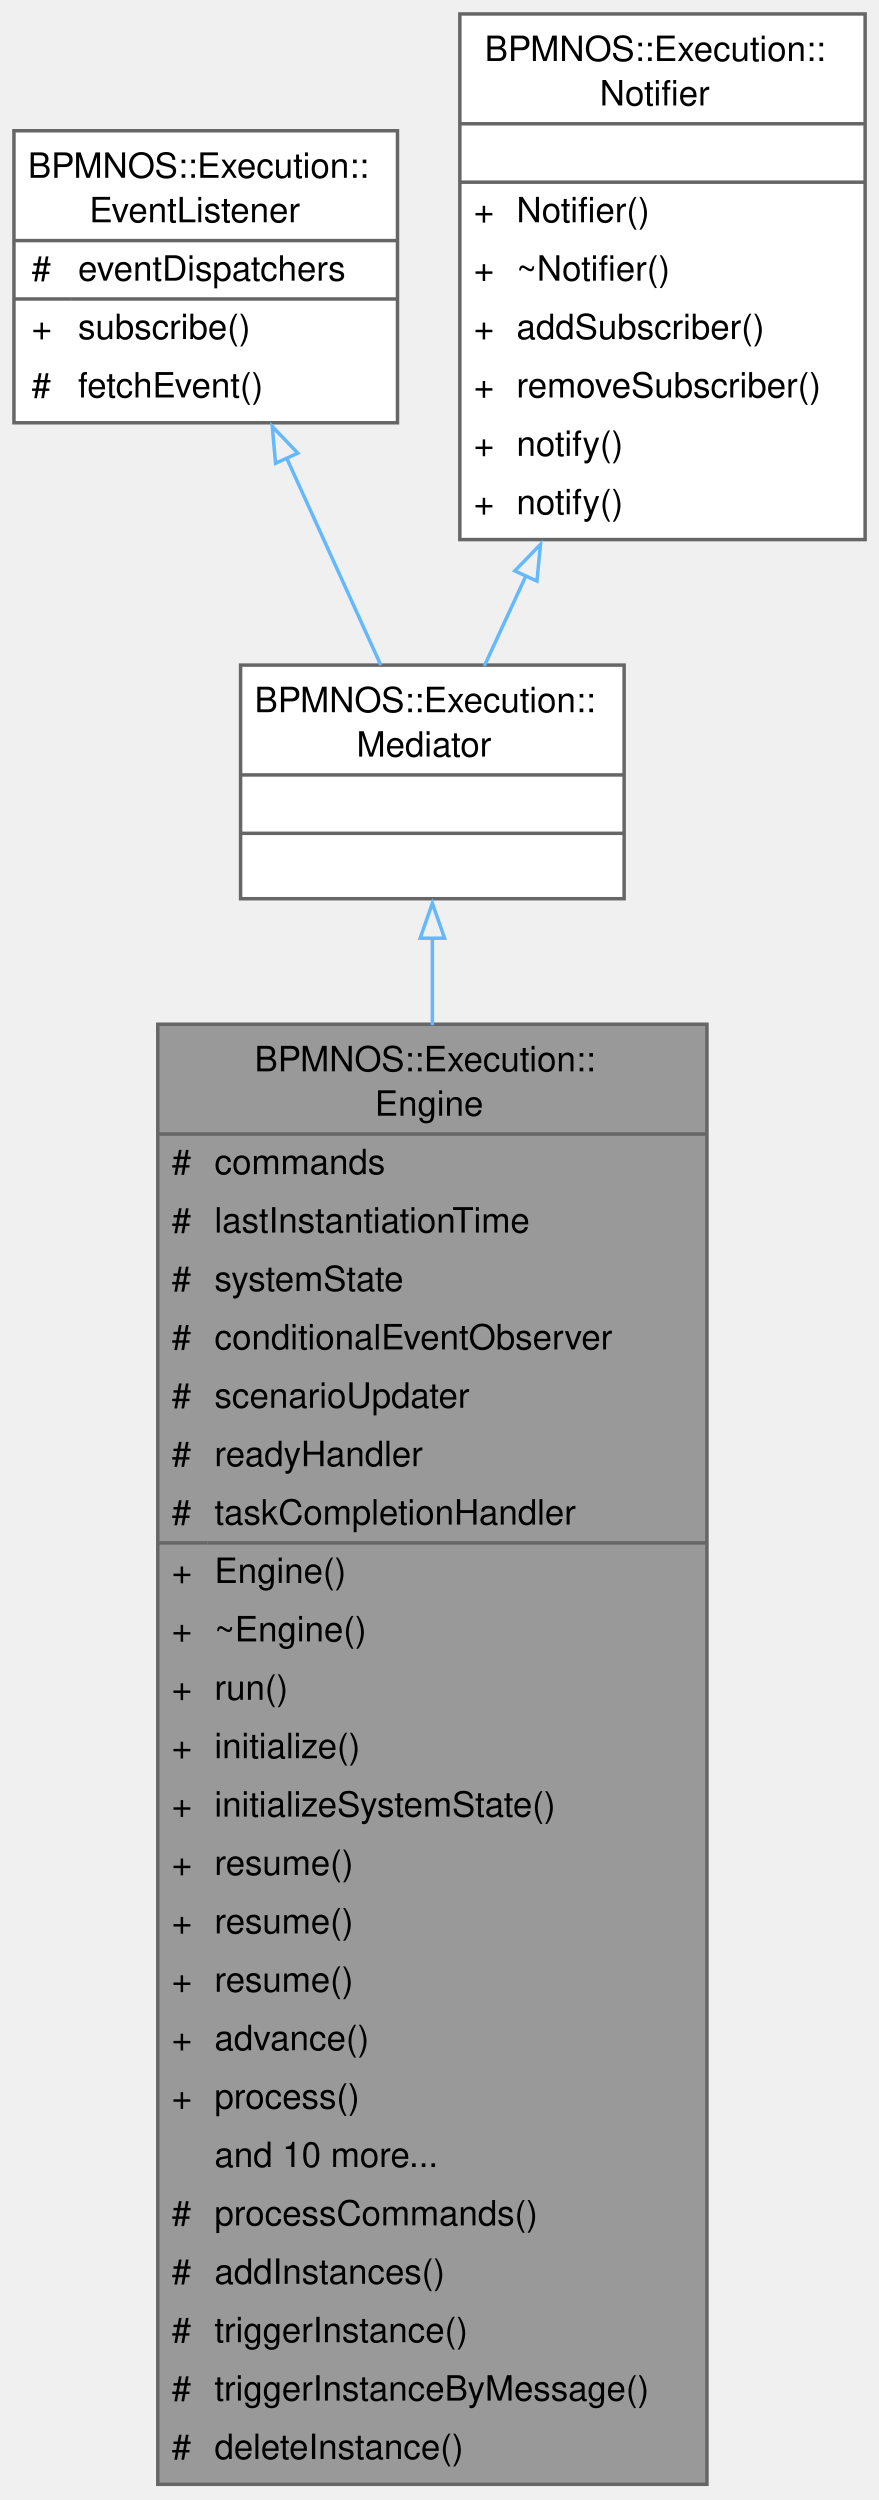
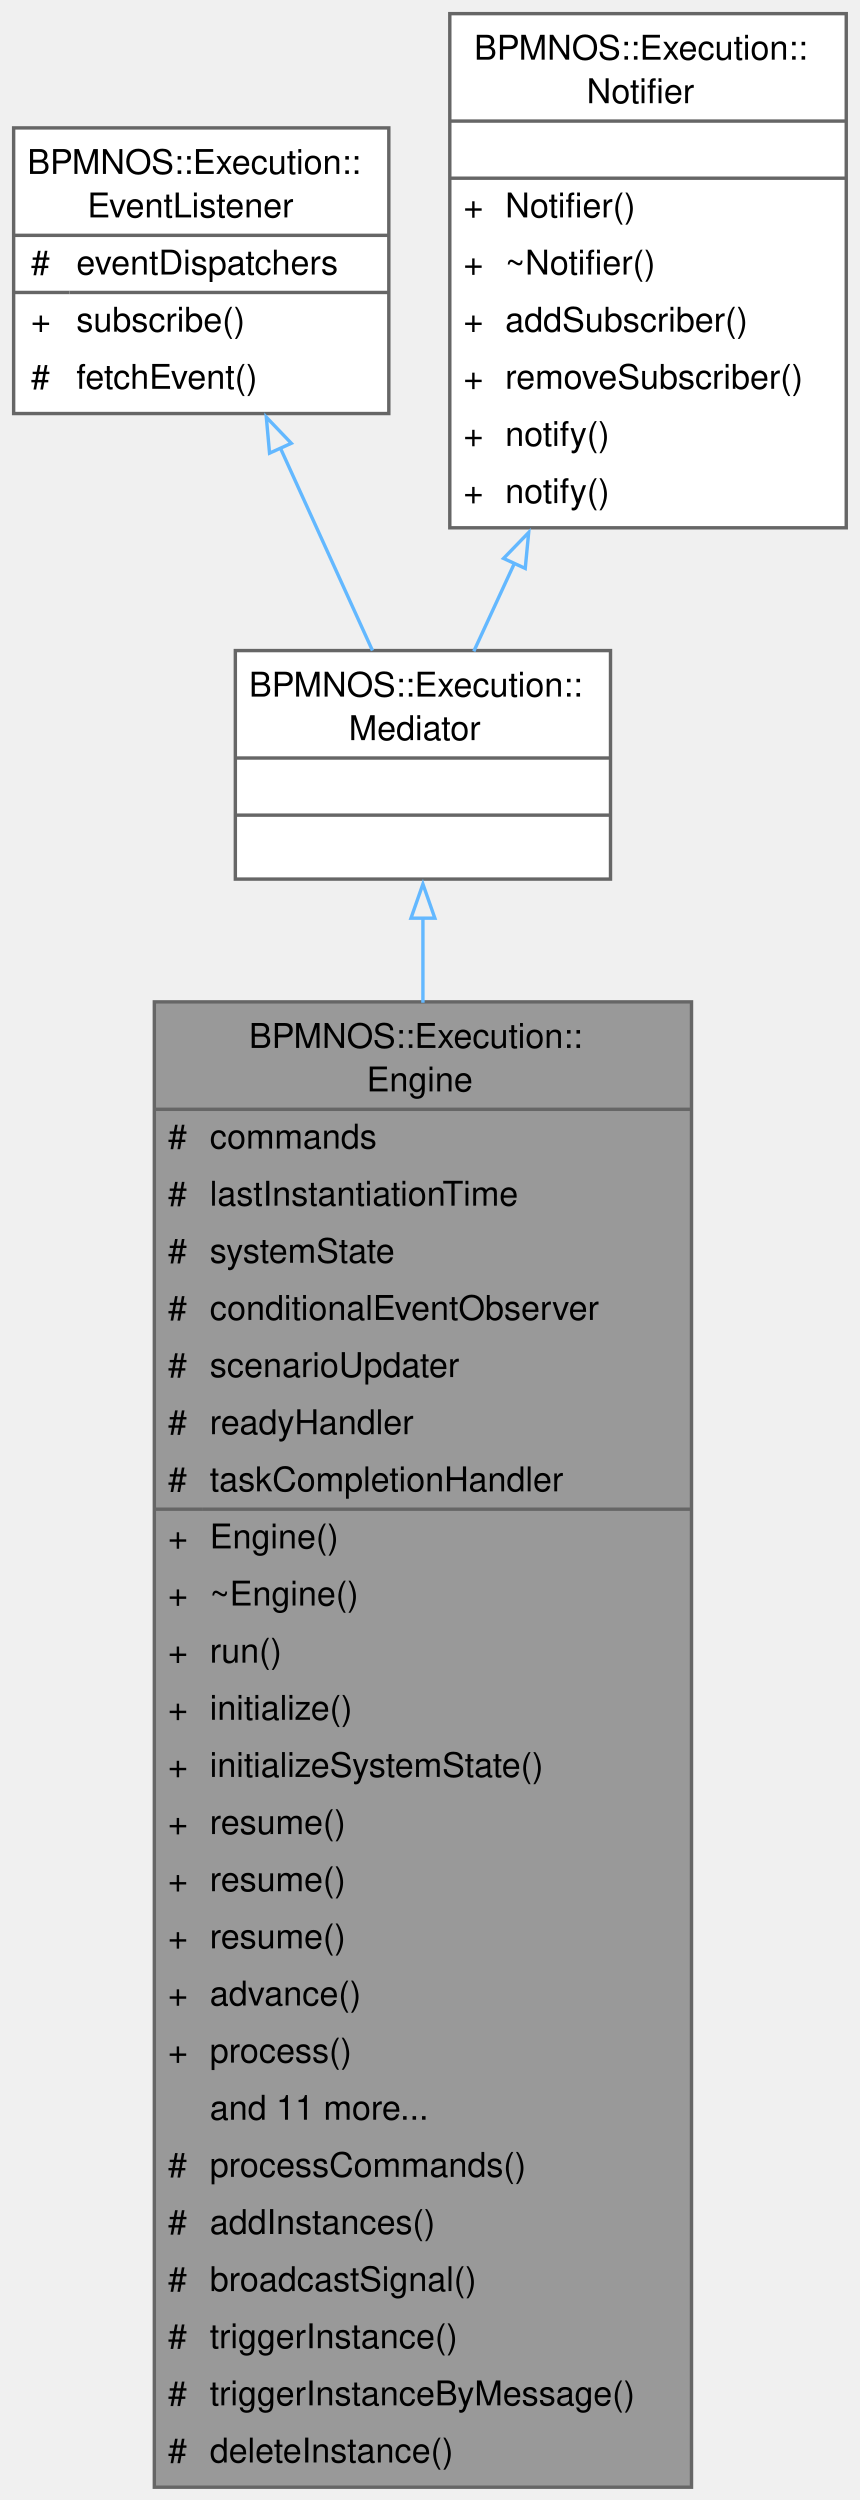
- <svg xmlns="http://www.w3.org/2000/svg" xmlns:xlink="http://www.w3.org/1999/xlink" width="252pt" height="717pt" viewBox="0.00 0.00 252.00 717.00">
-   <g id="graph0" class="graph" transform="scale(1 1) rotate(0) translate(4 712.5)">
+ <svg xmlns="http://www.w3.org/2000/svg" xmlns:xlink="http://www.w3.org/1999/xlink" width="252pt" height="733pt" viewBox="0.00 0.00 252.00 733.00">
+   <g id="graph0" class="graph" transform="scale(1 1) rotate(0) translate(4 729.25)">
    <g id="Node000001" class="node">
      <g id="a_Node000001">
        <a xlink:title=" ">
-           <polygon fill="#999999" stroke="none" points="198.75,-418.75 41.25,-418.75 41.25,0 198.75,0 198.75,-418.75" />
-           <text xml:space="preserve" text-anchor="start" x="69" y="-405.25" font-family="Helvetica,sans-Serif" font-size="10.00">BPMNOS::Execution::</text>
-           <text xml:space="preserve" text-anchor="start" x="103.5" y="-392.5" font-family="Helvetica,sans-Serif" font-size="10.00">Engine</text>
+           <polygon fill="#999999" stroke="none" points="198.75,-435.5 41.25,-435.5 41.25,0 198.75,0 198.75,-435.5" />
+           <text xml:space="preserve" text-anchor="start" x="69" y="-422" font-family="Helvetica,sans-Serif" font-size="10.00">BPMNOS::Execution::</text>
+           <text xml:space="preserve" text-anchor="start" x="103.5" y="-409.25" font-family="Helvetica,sans-Serif" font-size="10.00">Engine</text>
+           <text xml:space="preserve" text-anchor="start" x="45.25" y="-392.5" font-family="Helvetica,sans-Serif" font-size="10.00">#</text>
+           <text xml:space="preserve" text-anchor="start" x="57.5" y="-392.5" font-family="Helvetica,sans-Serif" font-size="10.00">commands</text>
          <text xml:space="preserve" text-anchor="start" x="45.25" y="-375.75" font-family="Helvetica,sans-Serif" font-size="10.00">#</text>
-           <text xml:space="preserve" text-anchor="start" x="57.5" y="-375.75" font-family="Helvetica,sans-Serif" font-size="10.00">commands</text>
+           <text xml:space="preserve" text-anchor="start" x="57.5" y="-375.75" font-family="Helvetica,sans-Serif" font-size="10.00">lastInstantiationTime</text>
          <text xml:space="preserve" text-anchor="start" x="45.25" y="-359" font-family="Helvetica,sans-Serif" font-size="10.00">#</text>
-           <text xml:space="preserve" text-anchor="start" x="57.5" y="-359" font-family="Helvetica,sans-Serif" font-size="10.00">lastInstantiationTime</text>
+           <text xml:space="preserve" text-anchor="start" x="57.5" y="-359" font-family="Helvetica,sans-Serif" font-size="10.00">systemState</text>
          <text xml:space="preserve" text-anchor="start" x="45.25" y="-342.25" font-family="Helvetica,sans-Serif" font-size="10.00">#</text>
-           <text xml:space="preserve" text-anchor="start" x="57.5" y="-342.25" font-family="Helvetica,sans-Serif" font-size="10.00">systemState</text>
+           <text xml:space="preserve" text-anchor="start" x="57.5" y="-342.25" font-family="Helvetica,sans-Serif" font-size="10.00">conditionalEventObserver</text>
          <text xml:space="preserve" text-anchor="start" x="45.25" y="-325.5" font-family="Helvetica,sans-Serif" font-size="10.00">#</text>
-           <text xml:space="preserve" text-anchor="start" x="57.5" y="-325.5" font-family="Helvetica,sans-Serif" font-size="10.00">conditionalEventObserver</text>
+           <text xml:space="preserve" text-anchor="start" x="57.5" y="-325.5" font-family="Helvetica,sans-Serif" font-size="10.00">scenarioUpdater</text>
          <text xml:space="preserve" text-anchor="start" x="45.25" y="-308.75" font-family="Helvetica,sans-Serif" font-size="10.00">#</text>
-           <text xml:space="preserve" text-anchor="start" x="57.5" y="-308.75" font-family="Helvetica,sans-Serif" font-size="10.00">scenarioUpdater</text>
+           <text xml:space="preserve" text-anchor="start" x="57.5" y="-308.75" font-family="Helvetica,sans-Serif" font-size="10.00">readyHandler</text>
          <text xml:space="preserve" text-anchor="start" x="45.25" y="-292" font-family="Helvetica,sans-Serif" font-size="10.00">#</text>
-           <text xml:space="preserve" text-anchor="start" x="57.5" y="-292" font-family="Helvetica,sans-Serif" font-size="10.00">readyHandler</text>
-           <text xml:space="preserve" text-anchor="start" x="45.25" y="-275.25" font-family="Helvetica,sans-Serif" font-size="10.00">#</text>
-           <text xml:space="preserve" text-anchor="start" x="57.5" y="-275.25" font-family="Helvetica,sans-Serif" font-size="10.00">taskCompletionHandler</text>
+           <text xml:space="preserve" text-anchor="start" x="57.5" y="-292" font-family="Helvetica,sans-Serif" font-size="10.00">taskCompletionHandler</text>
+           <text xml:space="preserve" text-anchor="start" x="45.25" y="-275.25" font-family="Helvetica,sans-Serif" font-size="10.00">+</text>
+           <text xml:space="preserve" text-anchor="start" x="57.5" y="-275.25" font-family="Helvetica,sans-Serif" font-size="10.00">Engine()</text>
          <text xml:space="preserve" text-anchor="start" x="45.25" y="-258.5" font-family="Helvetica,sans-Serif" font-size="10.00">+</text>
-           <text xml:space="preserve" text-anchor="start" x="57.5" y="-258.5" font-family="Helvetica,sans-Serif" font-size="10.00">Engine()</text>
+           <text xml:space="preserve" text-anchor="start" x="57.5" y="-258.5" font-family="Helvetica,sans-Serif" font-size="10.00">~Engine()</text>
          <text xml:space="preserve" text-anchor="start" x="45.25" y="-241.75" font-family="Helvetica,sans-Serif" font-size="10.00">+</text>
-           <text xml:space="preserve" text-anchor="start" x="57.5" y="-241.75" font-family="Helvetica,sans-Serif" font-size="10.00">~Engine()</text>
+           <text xml:space="preserve" text-anchor="start" x="57.5" y="-241.75" font-family="Helvetica,sans-Serif" font-size="10.00">run()</text>
          <text xml:space="preserve" text-anchor="start" x="45.25" y="-225" font-family="Helvetica,sans-Serif" font-size="10.00">+</text>
-           <text xml:space="preserve" text-anchor="start" x="57.5" y="-225" font-family="Helvetica,sans-Serif" font-size="10.00">run()</text>
+           <text xml:space="preserve" text-anchor="start" x="57.5" y="-225" font-family="Helvetica,sans-Serif" font-size="10.00">initialize()</text>
          <text xml:space="preserve" text-anchor="start" x="45.25" y="-208.25" font-family="Helvetica,sans-Serif" font-size="10.00">+</text>
-           <text xml:space="preserve" text-anchor="start" x="57.5" y="-208.25" font-family="Helvetica,sans-Serif" font-size="10.00">initialize()</text>
+           <text xml:space="preserve" text-anchor="start" x="57.5" y="-208.25" font-family="Helvetica,sans-Serif" font-size="10.00">initializeSystemState()</text>
          <text xml:space="preserve" text-anchor="start" x="45.25" y="-191.5" font-family="Helvetica,sans-Serif" font-size="10.00">+</text>
-           <text xml:space="preserve" text-anchor="start" x="57.5" y="-191.5" font-family="Helvetica,sans-Serif" font-size="10.00">initializeSystemState()</text>
+           <text xml:space="preserve" text-anchor="start" x="57.5" y="-191.5" font-family="Helvetica,sans-Serif" font-size="10.00">resume()</text>
          <text xml:space="preserve" text-anchor="start" x="45.25" y="-174.75" font-family="Helvetica,sans-Serif" font-size="10.00">+</text>
          <text xml:space="preserve" text-anchor="start" x="57.5" y="-174.75" font-family="Helvetica,sans-Serif" font-size="10.00">resume()</text>
          <text xml:space="preserve" text-anchor="start" x="45.25" y="-158" font-family="Helvetica,sans-Serif" font-size="10.00">+</text>
          <text xml:space="preserve" text-anchor="start" x="57.5" y="-158" font-family="Helvetica,sans-Serif" font-size="10.00">resume()</text>
          <text xml:space="preserve" text-anchor="start" x="45.25" y="-141.25" font-family="Helvetica,sans-Serif" font-size="10.00">+</text>
-           <text xml:space="preserve" text-anchor="start" x="57.5" y="-141.25" font-family="Helvetica,sans-Serif" font-size="10.00">resume()</text>
+           <text xml:space="preserve" text-anchor="start" x="57.5" y="-141.25" font-family="Helvetica,sans-Serif" font-size="10.00">advance()</text>
          <text xml:space="preserve" text-anchor="start" x="45.25" y="-124.5" font-family="Helvetica,sans-Serif" font-size="10.00">+</text>
-           <text xml:space="preserve" text-anchor="start" x="57.5" y="-124.5" font-family="Helvetica,sans-Serif" font-size="10.00">advance()</text>
-           <text xml:space="preserve" text-anchor="start" x="45.25" y="-107.75" font-family="Helvetica,sans-Serif" font-size="10.00">+</text>
-           <text xml:space="preserve" text-anchor="start" x="57.5" y="-107.75" font-family="Helvetica,sans-Serif" font-size="10.00">process()</text>
-           <text xml:space="preserve" text-anchor="start" x="57.5" y="-91" font-family="Helvetica,sans-Serif" font-size="10.00">and 10 more...</text>
+           <text xml:space="preserve" text-anchor="start" x="57.5" y="-124.5" font-family="Helvetica,sans-Serif" font-size="10.00">process()</text>
+           <text xml:space="preserve" text-anchor="start" x="57.5" y="-107.75" font-family="Helvetica,sans-Serif" font-size="10.00">and 11 more...</text>
+           <text xml:space="preserve" text-anchor="start" x="45.25" y="-91" font-family="Helvetica,sans-Serif" font-size="10.00">#</text>
+           <text xml:space="preserve" text-anchor="start" x="57.5" y="-91" font-family="Helvetica,sans-Serif" font-size="10.00">processCommands()</text>
          <text xml:space="preserve" text-anchor="start" x="45.25" y="-74.25" font-family="Helvetica,sans-Serif" font-size="10.00">#</text>
-           <text xml:space="preserve" text-anchor="start" x="57.5" y="-74.25" font-family="Helvetica,sans-Serif" font-size="10.00">processCommands()</text>
+           <text xml:space="preserve" text-anchor="start" x="57.5" y="-74.25" font-family="Helvetica,sans-Serif" font-size="10.00">addInstances()</text>
          <text xml:space="preserve" text-anchor="start" x="45.25" y="-57.5" font-family="Helvetica,sans-Serif" font-size="10.00">#</text>
-           <text xml:space="preserve" text-anchor="start" x="57.5" y="-57.5" font-family="Helvetica,sans-Serif" font-size="10.00">addInstances()</text>
+           <text xml:space="preserve" text-anchor="start" x="57.5" y="-57.5" font-family="Helvetica,sans-Serif" font-size="10.00">broadcastSignal()</text>
          <text xml:space="preserve" text-anchor="start" x="45.25" y="-40.75" font-family="Helvetica,sans-Serif" font-size="10.00">#</text>
          <text xml:space="preserve" text-anchor="start" x="57.5" y="-40.75" font-family="Helvetica,sans-Serif" font-size="10.00">triggerInstance()</text>
          <text xml:space="preserve" text-anchor="start" x="45.25" y="-24" font-family="Helvetica,sans-Serif" font-size="10.00">#</text>
          <text xml:space="preserve" text-anchor="start" x="57.5" y="-24" font-family="Helvetica,sans-Serif" font-size="10.00">triggerInstanceByMessage()</text>
          <text xml:space="preserve" text-anchor="start" x="45.25" y="-7.25" font-family="Helvetica,sans-Serif" font-size="10.00">#</text>
          <text xml:space="preserve" text-anchor="start" x="57.5" y="-7.25" font-family="Helvetica,sans-Serif" font-size="10.00">deleteInstance()</text>
-           <polygon fill="#666666" stroke="#666666" points="41.25,-387.25 41.25,-387.25 198.75,-387.25 198.75,-387.25 41.25,-387.25" />
-           <polygon fill="#666666" stroke="#666666" points="41.25,-270 41.25,-270 55.5,-270 55.5,-270 41.25,-270" />
-           <polygon fill="#666666" stroke="#666666" points="55.5,-270 55.5,-270 198.75,-270 198.75,-270 55.5,-270" />
-           <polygon fill="none" stroke="#666666" points="41.25,0 41.25,-418.75 198.75,-418.75 198.75,0 41.25,0" />
+           <polygon fill="#666666" stroke="#666666" points="41.25,-404 41.25,-404 198.75,-404 198.75,-404 41.25,-404" />
+           <polygon fill="#666666" stroke="#666666" points="41.25,-286.75 41.25,-286.75 55.5,-286.75 55.5,-286.75 41.25,-286.75" />
+           <polygon fill="#666666" stroke="#666666" points="55.5,-286.75 55.5,-286.75 198.75,-286.75 198.75,-286.75 55.5,-286.75" />
+           <polygon fill="none" stroke="#666666" points="41.25,0 41.25,-435.5 198.75,-435.5 198.75,0 41.25,0" />
        </a>
      </g>
    </g>
    <g id="Node000002" class="node">
      <g id="a_Node000002">
        <a xlink:href="structBPMNOS_1_1Execution_1_1Mediator.html" target="_top" xlink:title="Represents an abstract base class for a class that is an event listener and notifier.">
-           <polygon fill="white" stroke="none" points="175,-521.75 65,-521.75 65,-454.75 175,-454.75 175,-521.75" />
-           <text xml:space="preserve" text-anchor="start" x="69" y="-508.25" font-family="Helvetica,sans-Serif" font-size="10.00">BPMNOS::Execution::</text>
-           <text xml:space="preserve" text-anchor="start" x="98.25" y="-495.5" font-family="Helvetica,sans-Serif" font-size="10.00">Mediator</text>
+           <polygon fill="white" stroke="none" points="175,-538.5 65,-538.5 65,-471.5 175,-471.5 175,-538.5" />
+           <text xml:space="preserve" text-anchor="start" x="69" y="-525" font-family="Helvetica,sans-Serif" font-size="10.00">BPMNOS::Execution::</text>
+           <text xml:space="preserve" text-anchor="start" x="98.25" y="-512.25" font-family="Helvetica,sans-Serif" font-size="10.00">Mediator</text>
+           <text xml:space="preserve" text-anchor="start" x="118.5" y="-495.5" font-family="Helvetica,sans-Serif" font-size="10.00"> </text>
          <text xml:space="preserve" text-anchor="start" x="118.5" y="-478.75" font-family="Helvetica,sans-Serif" font-size="10.00"> </text>
-           <text xml:space="preserve" text-anchor="start" x="118.5" y="-462" font-family="Helvetica,sans-Serif" font-size="10.00"> </text>
+           <polygon fill="#666666" stroke="#666666" points="65,-507 65,-507 175,-507 175,-507 65,-507" />
          <polygon fill="#666666" stroke="#666666" points="65,-490.25 65,-490.25 175,-490.25 175,-490.25 65,-490.25" />
-           <polygon fill="#666666" stroke="#666666" points="65,-473.5 65,-473.5 175,-473.5 175,-473.5 65,-473.5" />
-           <polygon fill="none" stroke="#666666" points="65,-454.75 65,-521.75 175,-521.75 175,-454.75 65,-454.75" />
+           <polygon fill="none" stroke="#666666" points="65,-471.5 65,-538.5 175,-538.5 175,-471.5 65,-471.5" />
        </a>
      </g>
    </g>
    <g id="edge1_Node000001_Node000002" class="edge">
      <g id="a_edge1_Node000001_Node000002">
        <a xlink:title=" ">
-           <path fill="none" stroke="#63b8ff" d="M120,-443.53C120,-435.85 120,-427.43 120,-418.48" />
-           <polygon fill="none" stroke="#63b8ff" points="116.5,-443.43 120,-453.43 123.5,-443.43 116.5,-443.43" />
+           <path fill="none" stroke="#63b8ff" d="M120,-460.19C120,-452.55 120,-444.16 120,-435.25" />
+           <polygon fill="none" stroke="#63b8ff" points="116.5,-460.04 120,-470.04 123.5,-460.04 116.5,-460.04" />
        </a>
      </g>
    </g>
    <g id="Node000003" class="node">
      <g id="a_Node000003">
        <a xlink:href="classBPMNOS_1_1Execution_1_1EventListener.html" target="_top" xlink:title=" ">
-           <polygon fill="white" stroke="none" points="110,-675 0,-675 0,-591.25 110,-591.25 110,-675" />
-           <text xml:space="preserve" text-anchor="start" x="4" y="-661.5" font-family="Helvetica,sans-Serif" font-size="10.00">BPMNOS::Execution::</text>
-           <text xml:space="preserve" text-anchor="start" x="21.62" y="-648.75" font-family="Helvetica,sans-Serif" font-size="10.00">EventListener</text>
-           <text xml:space="preserve" text-anchor="start" x="5.06" y="-632" font-family="Helvetica,sans-Serif" font-size="10.00">#</text>
-           <text xml:space="preserve" text-anchor="start" x="18.38" y="-632" font-family="Helvetica,sans-Serif" font-size="10.00">eventDispatchers</text>
-           <text xml:space="preserve" text-anchor="start" x="5.06" y="-615.25" font-family="Helvetica,sans-Serif" font-size="10.00">+</text>
-           <text xml:space="preserve" text-anchor="start" x="18.38" y="-615.25" font-family="Helvetica,sans-Serif" font-size="10.00">subscribe()</text>
-           <text xml:space="preserve" text-anchor="start" x="5.06" y="-598.5" font-family="Helvetica,sans-Serif" font-size="10.00">#</text>
-           <text xml:space="preserve" text-anchor="start" x="18.38" y="-598.5" font-family="Helvetica,sans-Serif" font-size="10.00">fetchEvent()</text>
-           <polygon fill="#666666" stroke="#666666" points="0,-643.5 0,-643.5 110,-643.5 110,-643.5 0,-643.5" />
-           <polygon fill="#666666" stroke="#666666" points="0,-626.75 0,-626.75 16.38,-626.75 16.38,-626.75 0,-626.75" />
-           <polygon fill="#666666" stroke="#666666" points="16.38,-626.75 16.38,-626.75 110,-626.75 110,-626.75 16.38,-626.75" />
-           <polygon fill="none" stroke="#666666" points="0,-591.25 0,-675 110,-675 110,-591.25 0,-591.25" />
+           <polygon fill="white" stroke="none" points="110,-691.75 0,-691.75 0,-608 110,-608 110,-691.75" />
+           <text xml:space="preserve" text-anchor="start" x="4" y="-678.25" font-family="Helvetica,sans-Serif" font-size="10.00">BPMNOS::Execution::</text>
+           <text xml:space="preserve" text-anchor="start" x="21.62" y="-665.5" font-family="Helvetica,sans-Serif" font-size="10.00">EventListener</text>
+           <text xml:space="preserve" text-anchor="start" x="5.06" y="-648.75" font-family="Helvetica,sans-Serif" font-size="10.00">#</text>
+           <text xml:space="preserve" text-anchor="start" x="18.38" y="-648.75" font-family="Helvetica,sans-Serif" font-size="10.00">eventDispatchers</text>
+           <text xml:space="preserve" text-anchor="start" x="5.06" y="-632" font-family="Helvetica,sans-Serif" font-size="10.00">+</text>
+           <text xml:space="preserve" text-anchor="start" x="18.38" y="-632" font-family="Helvetica,sans-Serif" font-size="10.00">subscribe()</text>
+           <text xml:space="preserve" text-anchor="start" x="5.06" y="-615.25" font-family="Helvetica,sans-Serif" font-size="10.00">#</text>
+           <text xml:space="preserve" text-anchor="start" x="18.38" y="-615.25" font-family="Helvetica,sans-Serif" font-size="10.00">fetchEvent()</text>
+           <polygon fill="#666666" stroke="#666666" points="0,-660.25 0,-660.25 110,-660.25 110,-660.25 0,-660.25" />
+           <polygon fill="#666666" stroke="#666666" points="0,-643.5 0,-643.5 16.38,-643.5 16.38,-643.5 0,-643.5" />
+           <polygon fill="#666666" stroke="#666666" points="16.38,-643.5 16.38,-643.5 110,-643.5 110,-643.5 16.38,-643.5" />
+           <polygon fill="none" stroke="#666666" points="0,-608 0,-691.75 110,-691.75 110,-608 0,-608" />
        </a>
      </g>
    </g>
    <g id="edge2_Node000002_Node000003" class="edge">
      <g id="a_edge2_Node000002_Node000003">
        <a xlink:title=" ">
-           <path fill="none" stroke="#63b8ff" d="M78.19,-581.16C87.19,-561.38 97.23,-539.3 105.21,-521.75" />
-           <polygon fill="none" stroke="#63b8ff" points="75.03,-579.64 74.08,-590.19 81.41,-582.53 75.03,-579.64" />
+           <path fill="none" stroke="#63b8ff" d="M78.19,-597.91C87.19,-578.13 97.23,-556.05 105.21,-538.5" />
+           <polygon fill="none" stroke="#63b8ff" points="75.03,-596.39 74.08,-606.94 81.41,-599.28 75.03,-596.39" />
        </a>
      </g>
    </g>
    <g id="Node000004" class="node">
      <g id="a_Node000004">
        <a xlink:href="classBPMNOS_1_1Execution_1_1Notifier.html" target="_top" xlink:title=" ">
-           <polygon fill="white" stroke="none" points="244.12,-708.5 127.88,-708.5 127.88,-557.75 244.12,-557.75 244.12,-708.5" />
-           <text xml:space="preserve" text-anchor="start" x="135" y="-695" font-family="Helvetica,sans-Serif" font-size="10.00">BPMNOS::Execution::</text>
-           <text xml:space="preserve" text-anchor="start" x="168" y="-682.25" font-family="Helvetica,sans-Serif" font-size="10.00">Notifier</text>
-           <text xml:space="preserve" text-anchor="start" x="184.5" y="-665.5" font-family="Helvetica,sans-Serif" font-size="10.00"> </text>
+           <polygon fill="white" stroke="none" points="244.12,-725.25 127.88,-725.25 127.88,-574.5 244.12,-574.5 244.12,-725.25" />
+           <text xml:space="preserve" text-anchor="start" x="135" y="-711.75" font-family="Helvetica,sans-Serif" font-size="10.00">BPMNOS::Execution::</text>
+           <text xml:space="preserve" text-anchor="start" x="168" y="-699" font-family="Helvetica,sans-Serif" font-size="10.00">Notifier</text>
+           <text xml:space="preserve" text-anchor="start" x="184.5" y="-682.25" font-family="Helvetica,sans-Serif" font-size="10.00"> </text>
+           <text xml:space="preserve" text-anchor="start" x="131.88" y="-665.5" font-family="Helvetica,sans-Serif" font-size="10.00">+</text>
+           <text xml:space="preserve" text-anchor="start" x="144.12" y="-665.5" font-family="Helvetica,sans-Serif" font-size="10.00">Notifier()</text>
          <text xml:space="preserve" text-anchor="start" x="131.88" y="-648.75" font-family="Helvetica,sans-Serif" font-size="10.00">+</text>
-           <text xml:space="preserve" text-anchor="start" x="144.12" y="-648.75" font-family="Helvetica,sans-Serif" font-size="10.00">Notifier()</text>
+           <text xml:space="preserve" text-anchor="start" x="144.12" y="-648.75" font-family="Helvetica,sans-Serif" font-size="10.00">~Notifier()</text>
          <text xml:space="preserve" text-anchor="start" x="131.88" y="-632" font-family="Helvetica,sans-Serif" font-size="10.00">+</text>
-           <text xml:space="preserve" text-anchor="start" x="144.12" y="-632" font-family="Helvetica,sans-Serif" font-size="10.00">~Notifier()</text>
+           <text xml:space="preserve" text-anchor="start" x="144.12" y="-632" font-family="Helvetica,sans-Serif" font-size="10.00">addSubscriber()</text>
          <text xml:space="preserve" text-anchor="start" x="131.88" y="-615.25" font-family="Helvetica,sans-Serif" font-size="10.00">+</text>
-           <text xml:space="preserve" text-anchor="start" x="144.12" y="-615.25" font-family="Helvetica,sans-Serif" font-size="10.00">addSubscriber()</text>
+           <text xml:space="preserve" text-anchor="start" x="144.12" y="-615.25" font-family="Helvetica,sans-Serif" font-size="10.00">removeSubscriber()</text>
          <text xml:space="preserve" text-anchor="start" x="131.88" y="-598.5" font-family="Helvetica,sans-Serif" font-size="10.00">+</text>
-           <text xml:space="preserve" text-anchor="start" x="144.12" y="-598.5" font-family="Helvetica,sans-Serif" font-size="10.00">removeSubscriber()</text>
+           <text xml:space="preserve" text-anchor="start" x="144.12" y="-598.5" font-family="Helvetica,sans-Serif" font-size="10.00">notify()</text>
          <text xml:space="preserve" text-anchor="start" x="131.88" y="-581.75" font-family="Helvetica,sans-Serif" font-size="10.00">+</text>
          <text xml:space="preserve" text-anchor="start" x="144.12" y="-581.75" font-family="Helvetica,sans-Serif" font-size="10.00">notify()</text>
-           <text xml:space="preserve" text-anchor="start" x="131.88" y="-565" font-family="Helvetica,sans-Serif" font-size="10.00">+</text>
-           <text xml:space="preserve" text-anchor="start" x="144.12" y="-565" font-family="Helvetica,sans-Serif" font-size="10.00">notify()</text>
+           <polygon fill="#666666" stroke="#666666" points="127.88,-693.75 127.88,-693.75 244.12,-693.75 244.12,-693.75 127.88,-693.75" />
          <polygon fill="#666666" stroke="#666666" points="127.88,-677 127.88,-677 244.12,-677 244.12,-677 127.88,-677" />
-           <polygon fill="#666666" stroke="#666666" points="127.88,-660.25 127.88,-660.25 244.12,-660.25 244.12,-660.25 127.88,-660.25" />
-           <polygon fill="none" stroke="#666666" points="127.88,-557.75 127.88,-708.5 244.12,-708.5 244.12,-557.75 127.88,-557.75" />
+           <polygon fill="none" stroke="#666666" points="127.88,-574.5 127.88,-725.25 244.12,-725.25 244.12,-574.5 127.88,-574.5" />
        </a>
      </g>
    </g>
    <g id="edge3_Node000002_Node000004" class="edge">
      <g id="a_edge3_Node000002_Node000004">
        <a xlink:title=" ">
-           <path fill="none" stroke="#63b8ff" d="M146.84,-547.36C142.63,-538.24 138.55,-529.42 134.91,-521.52" />
-           <polygon fill="none" stroke="#63b8ff" points="143.64,-548.77 151.01,-556.38 150,-545.84 143.64,-548.77" />
+           <path fill="none" stroke="#63b8ff" d="M146.84,-564.11C142.63,-554.99 138.55,-546.17 134.91,-538.27" />
+           <polygon fill="none" stroke="#63b8ff" points="143.64,-565.52 151.01,-573.13 150,-562.59 143.64,-565.52" />
        </a>
      </g>
    </g>
  </g>
</svg>
